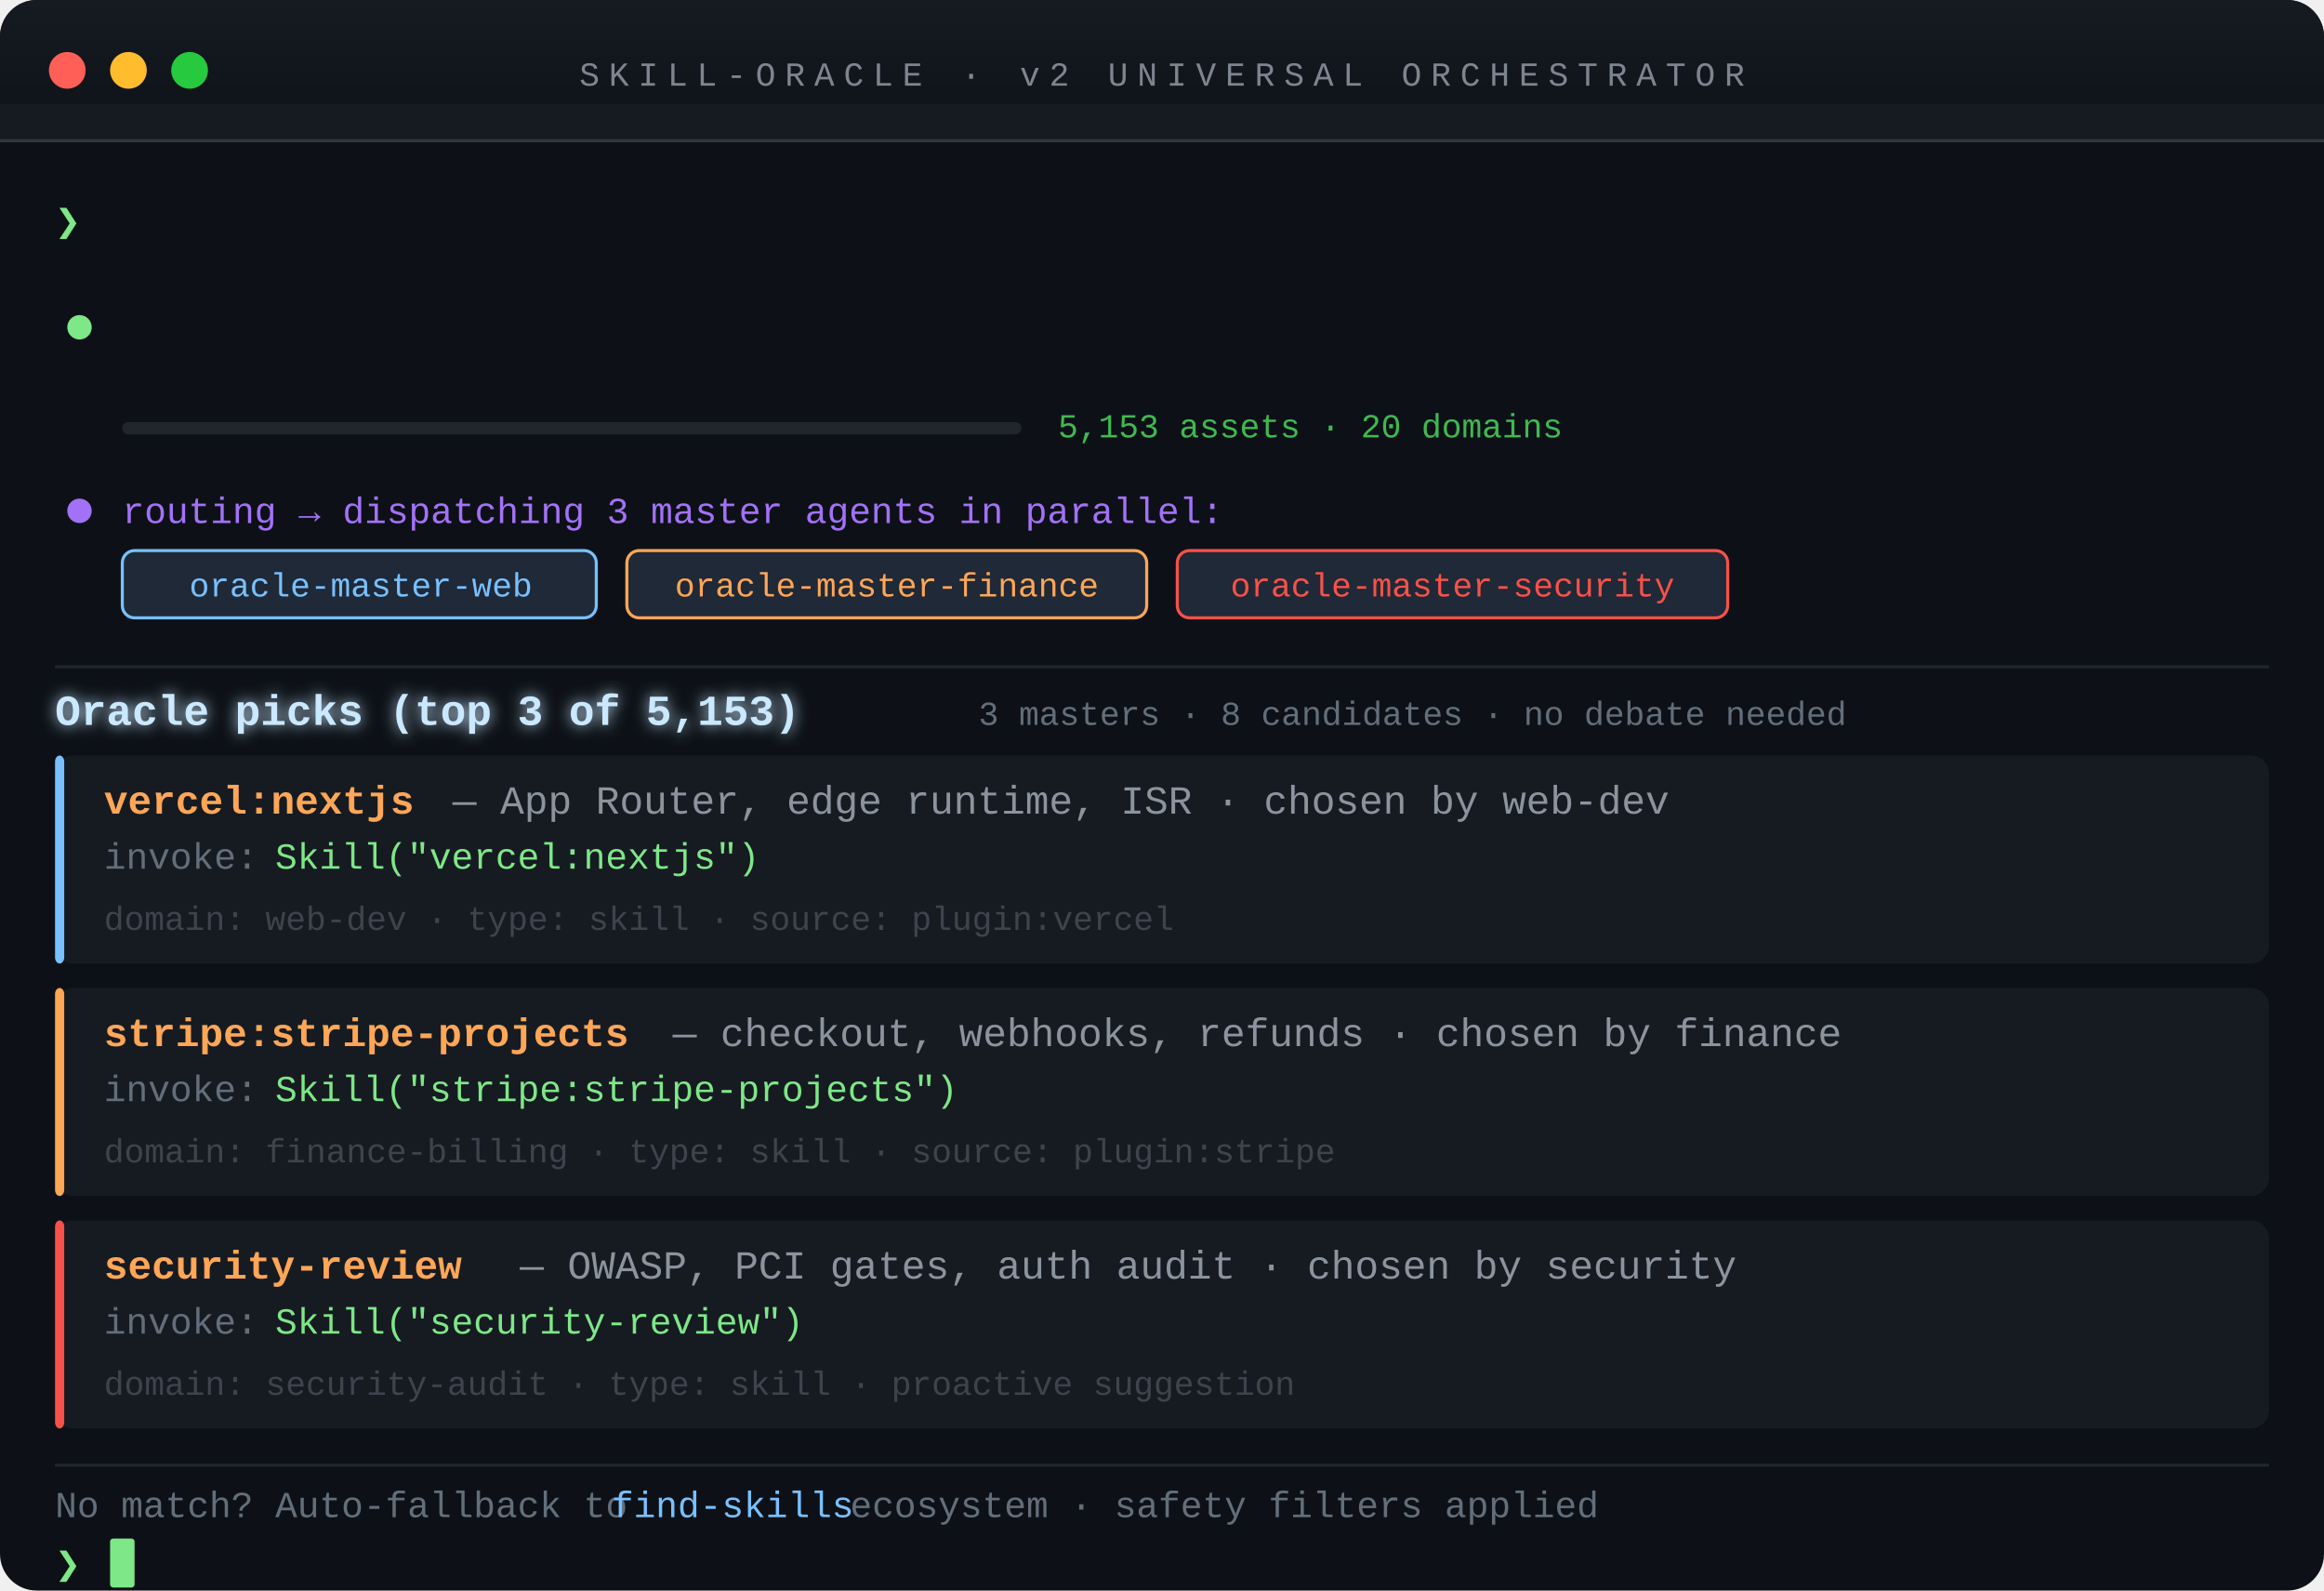
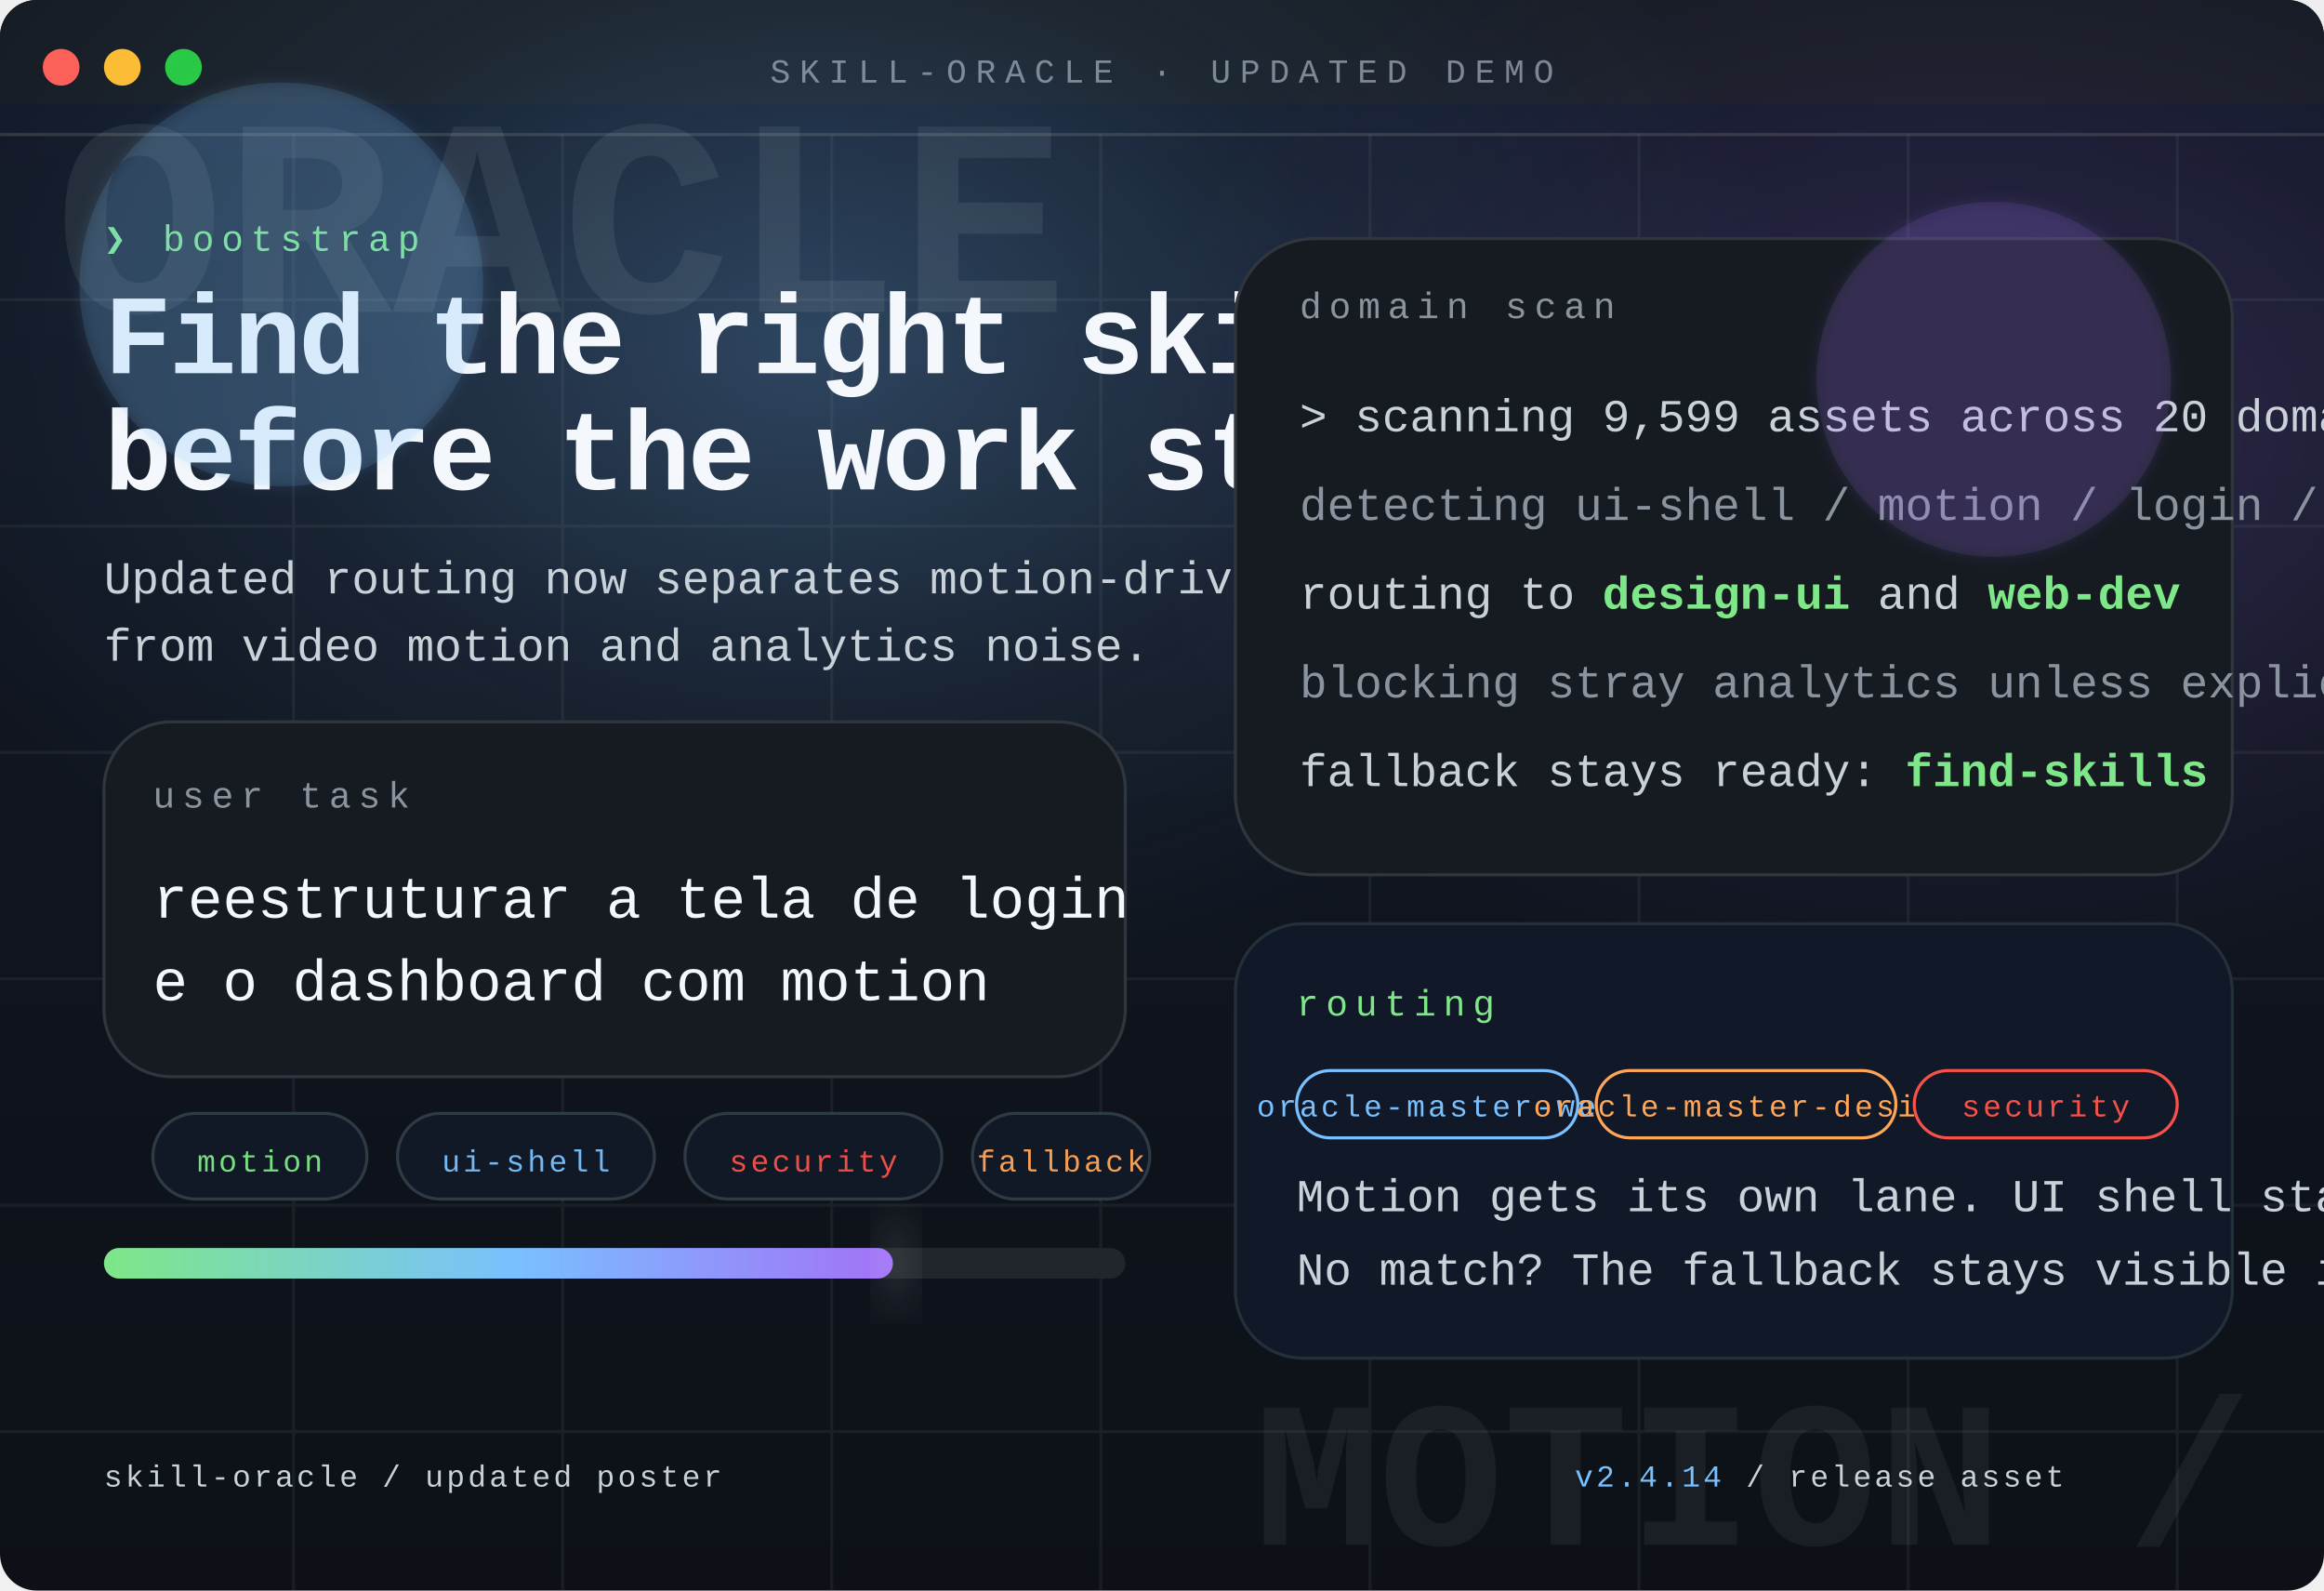
- <svg xmlns="http://www.w3.org/2000/svg" viewBox="0 0 760 520" width="760" height="520">
+ <svg xmlns="http://www.w3.org/2000/svg" viewBox="0 0 760 520" width="760" height="520" role="img" aria-label="skill-oracle demo poster">
  <defs>
-     <filter id="glow" x="-10%" y="-30%" width="120%" height="160%">
-       <feGaussianBlur stdDeviation="2.5" result="blur" />
+     <linearGradient id="bg" x1="0" y1="0" x2="0" y2="1">
+       <stop offset="0%" stop-color="#121826" />
+       <stop offset="100%" stop-color="#0d1117" />
+     </linearGradient>
+     <radialGradient id="glow-blue" cx="35%" cy="22%" r="42%">
+       <stop offset="0%" stop-color="#79c0ff" stop-opacity=".28" />
+       <stop offset="55%" stop-color="#79c0ff" stop-opacity=".08" />
+       <stop offset="100%" stop-color="#79c0ff" stop-opacity="0" />
+     </radialGradient>
+     <radialGradient id="glow-purple" cx="84%" cy="28%" r="36%">
+       <stop offset="0%" stop-color="#a371f7" stop-opacity=".22" />
+       <stop offset="65%" stop-color="#a371f7" stop-opacity=".06" />
+       <stop offset="100%" stop-color="#a371f7" stop-opacity="0" />
+     </radialGradient>
+     <linearGradient id="bar" x1="0" y1="0" x2="1" y2="0">
+       <stop offset="0%" stop-color="#7ee787" />
+       <stop offset="52%" stop-color="#79c0ff" />
+       <stop offset="100%" stop-color="#a371f7" />
+     </linearGradient>
+     <filter id="blur" x="-20%" y="-20%" width="140%" height="140%">
+       <feGaussianBlur stdDeviation="8" />
+     </filter>
+     <filter id="soft" x="-20%" y="-20%" width="140%" height="140%">
+       <feGaussianBlur stdDeviation="2.2" result="b" />
      <feMerge>
-         <feMergeNode in="blur" />
+         <feMergeNode in="b" />
        <feMergeNode in="SourceGraphic" />
      </feMerge>
    </filter>
-     <linearGradient id="bg-grad" x1="0" y1="0" x2="0" y2="1">
-       <stop offset="0%" stop-color="#161b22" />
-       <stop offset="100%" stop-color="#0d1117" />
-     </linearGradient>
+     <style>
+       .mono { font-family: "Courier New", Courier, monospace; }
+       .small { font-size: 11px; letter-spacing: 3px; }
+       .label { font-size: 12px; letter-spacing: 2.4px; text-transform: uppercase; }
+       .title { font-size: 37px; font-weight: 700; letter-spacing: -1px; }
+       .body { font-size: 15px; line-height: 1.45; }
+       .tiny { font-size: 10px; letter-spacing: 1px; }
+     </style>
  </defs>
-   <style>
-   .mn { font-family: 'Courier New', Courier, monospace; }
- 
-   .u0  { animation: u .3s  .2s both; }
-   .uScan { animation: u .3s 2.4s both; }
-   .uRoute { animation: u .3s 3.4s both; }
-   .u1  { animation: u .3s 4.5s both; }
-   .u2  { animation: u .3s 4.8s both; }
-   .u3  { animation: u .3s 5.0s both; }
-   .u4  { animation: u .3s 5.4s both; }
-   .u5  { animation: u .3s 5.6s both; }
-   .u6  { animation: u .3s 6.0s both; }
-   .u7  { animation: u .3s 6.2s both; }
-   .u8  { animation: u .3s 6.6s both; }
-   .u9  { animation: u .3s 6.9s both; }
-   @keyframes u { from{opacity:0;transform:translateY(7px)} to{opacity:1;transform:translateY(0)} }
- 
-   .pbar { animation: pbar 1.1s 2.6s ease-out both; }
-   @keyframes pbar { from{width:0} to{width:294px} }
- 
-   .flick { animation: flick 0.11s 2.6s 18 alternate ease-in-out both; opacity:0; }
-   @keyframes flick { from{opacity:0} to{opacity:0.5} }
- 
-   .pdot { animation: pdot .7s 2.6s 5; }
-   @keyframes pdot { 0%{opacity:1} 50%{opacity:.15} 100%{opacity:1} }
- 
-   .dpulse { animation: dpulse .8s 3.6s 3; }
-   @keyframes dpulse { 0%{opacity:1} 50%{opacity:.3} 100%{opacity:1} }
- 
-   .cur { animation: cur 1s 8.0s infinite; }
-   @keyframes cur { 0%,100%{opacity:1} 50%{opacity:0} }
- 
-   .p3 { animation: u .3s 7.8s both; }
- </style>
-   <rect width="760" height="520" fill="#0d1117" rx="12" />
-   <rect width="760" height="46" fill="url(#bg-grad)" rx="12" />
-   <rect y="34" width="760" height="12" fill="#161b22" />
-   <line x1="0" y1="46" x2="760" y2="46" stroke="#30363d" stroke-width="1" />
-   <circle cx="22" cy="23" r="6" fill="#ff5f56" />
-   <circle cx="42" cy="23" r="6" fill="#ffbd2e" />
-   <circle cx="62" cy="23" r="6" fill="#27c93f" />
-   <text x="380" y="28" class="mn" fill="#7d8590" font-size="11" text-anchor="middle" letter-spacing="3">SKILL-ORACLE · v2 UNIVERSAL ORCHESTRATOR</text>
-   <g class="u0">
-     <text x="18" y="77" class="mn" fill="#7ee787" font-size="14">❯</text>
-   </g>
-   <text x="36" y="77" class="mn" fill="#e6edf3" font-size="14">deploy a Next.js app with Stripe checkout and audit</text>
-   <rect x="36" y="60" width="760" height="23" fill="#0d1117">
-     <animate attributeName="x" from="36" to="800" dur="2s" begin="0.5s" fill="freeze" />
-   </rect>
-   <g class="uScan">
-     <circle cx="26" cy="107" r="4" fill="#7ee787" class="pdot" />
-     <text x="40" y="111" class="mn" fill="#8b949e" font-size="13">oracle  ·  scanning 5153 assets across 20 domains...</text>
-     <rect x="40" y="96" width="760" height="20" fill="#0d1117">
-       <animate attributeName="x" from="40" to="800" dur="0.7s" begin="2.6s" fill="freeze" />
-     </rect>
-     <text x="40" y="129" class="mn flick" fill="#3d444d" font-size="11">vercel · stripe · nextjs · gsd-ship · security-review · pci-dss · tdd · auth · webhook · klaviyo</text>
-     <rect x="40" y="138" width="294" height="4" fill="#21262d" rx="2" />
-     <rect x="40" y="138" height="4" fill="#238636" rx="2" class="pbar" />
-     <text x="346" y="143" class="mn" fill="#3fb950" font-size="11">5,153 assets · 20 domains</text>
-   </g>
-   <g class="uRoute">
-     <circle cx="26" cy="167" r="4" fill="#a371f7" class="dpulse" />
-     <text x="40" y="171" class="mn" fill="#a371f7" font-size="12">routing → dispatching 3 master agents in parallel:</text>
-     <g>
-       <rect x="40" y="180" width="155" height="22" fill="#1f2937" stroke="#79c0ff" stroke-width="1" rx="4" />
-       <text x="118" y="195" class="mn" fill="#79c0ff" font-size="11" text-anchor="middle">oracle-master-web</text>
-       <rect x="205" y="180" width="170" height="22" fill="#1f2937" stroke="#ffa657" stroke-width="1" rx="4" />
-       <text x="290" y="195" class="mn" fill="#ffa657" font-size="11" text-anchor="middle">oracle-master-finance</text>
-       <rect x="385" y="180" width="180" height="22" fill="#1f2937" stroke="#f85149" stroke-width="1" rx="4" />
-       <text x="475" y="195" class="mn" fill="#f85149" font-size="11" text-anchor="middle">oracle-master-security</text>
+   <rect width="760" height="520" fill="url(#bg)" rx="12" />
+   <rect width="760" height="44" fill="#161b22" rx="12" />
+   <rect y="34" width="760" height="10" fill="#111827" />
+   <line x1="0" y1="44" x2="760" y2="44" stroke="#30363d" stroke-width="1" />
+   <circle cx="20" cy="22" r="6" fill="#ff5f56" />
+   <circle cx="40" cy="22" r="6" fill="#ffbd2e" />
+   <circle cx="60" cy="22" r="6" fill="#27c93f" />
+   <text x="380" y="27" class="mono small" text-anchor="middle" fill="#7d8590">SKILL-ORACLE · UPDATED DEMO</text>
+   <rect x="0" y="0" width="760" height="520" fill="url(#glow-blue)" />
+   <rect x="0" y="0" width="760" height="520" fill="url(#glow-purple)" />
+   <g opacity=".10">
+     <g stroke="#8b949e" stroke-width="1">
+       <path d="M0 98H760M0 172H760M0 246H760M0 320H760M0 394H760M0 468H760" />
+       <path d="M96 44V520M184 44V520M272 44V520M360 44V520M448 44V520M536 44V520M624 44V520M712 44V520" />
    </g>
  </g>
-   <g class="u1">
-     <line x1="18" y1="218" x2="742" y2="218" stroke="#21262d" stroke-width="1" />
+   <text x="18" y="102" class="mono" font-size="92" font-weight="700" fill="#e6edf3" opacity=".08">ORACLE</text>
+   <text x="410" y="505" class="mono" font-size="68" font-weight="700" fill="#e6edf3" opacity=".06">MOTION / UI SHELL</text>
+   <g>
+     <text x="34" y="82" class="mono label" fill="#7ee787">❯ bootstrap</text>
+     <text x="34" y="122" class="mono title" fill="#f4f7fb">Find the right skill</text>
+     <text x="34" y="160" class="mono title" fill="#f4f7fb">before the work starts.</text>
+     <text x="34" y="194" class="mono body" fill="#c9d1d9">Updated routing now separates motion-driven UI shells</text>
+     <text x="34" y="216" class="mono body" fill="#c9d1d9">from video motion and analytics noise.</text>
+     <rect x="34" y="236" width="334" height="116" rx="22" fill="#161b22" stroke="#30363d" />
+     <text x="50" y="264" class="mono label" fill="#8b949e">user task</text>
+     <text x="50" y="300" class="mono" font-size="19" fill="#f4f7fb">reestruturar a tela de login</text>
+     <text x="50" y="327" class="mono" font-size="19" fill="#f4f7fb">e o dashboard com motion</text>
+     <g opacity=".95">
+       <rect x="50" y="364" width="70" height="28" rx="14" fill="#111827" stroke="#2f3d47" />
+       <text x="85" y="383" class="mono tiny" text-anchor="middle" fill="#7ee787">motion</text>
+       <rect x="130" y="364" width="84" height="28" rx="14" fill="#111827" stroke="#2f3d47" />
+       <text x="172" y="383" class="mono tiny" text-anchor="middle" fill="#79c0ff">ui-shell</text>
+       <rect x="224" y="364" width="84" height="28" rx="14" fill="#111827" stroke="#2f3d47" />
+       <text x="266" y="383" class="mono tiny" text-anchor="middle" fill="#f85149">security</text>
+       <rect x="318" y="364" width="58" height="28" rx="14" fill="#111827" stroke="#2f3d47" />
+       <text x="347" y="383" class="mono tiny" text-anchor="middle" fill="#ffa657">fallback</text>
+     </g>
+     <rect x="34" y="408" width="334" height="10" rx="5" fill="#21262d" />
+     <rect x="34" y="408" width="258" height="10" rx="5" fill="url(#bar)" />
+     <rect x="287" y="399" width="12" height="28" rx="6" fill="#ffffff" opacity=".15" filter="url(#blur)" />
  </g>
-   <g class="u1">
-     <text x="18" y="237" class="mn" fill="#cae8ff" font-size="14" font-weight="bold" filter="url(#glow)">Oracle picks (top 3 of 5,153)</text>
-     <text x="320" y="237" class="mn" fill="#636e7b" font-size="11">3 masters · 8 candidates · no debate needed</text>
+   <g>
+     <rect x="404" y="78" width="326" height="208" rx="26" fill="#161b22" stroke="#30363d" />
+     <text x="425" y="104" class="mono label" fill="#8b949e">domain scan</text>
+     <text x="425" y="141" class="mono body" fill="#c9d1d9">&gt; scanning 9,599 assets across 20 domains...</text>
+     <text x="425" y="170" class="mono body" fill="#8b949e">detecting ui-shell / motion / login / dashboard intent</text>
+     <text x="425" y="199" class="mono body" fill="#c9d1d9">routing to <tspan fill="#7ee787" font-weight="700">design-ui</tspan> and <tspan fill="#7ee787" font-weight="700">web-dev</tspan>
+     </text>
+     <text x="425" y="228" class="mono body" fill="#8b949e">blocking stray analytics unless explicit signals appear</text>
+     <text x="425" y="257" class="mono body" fill="#c9d1d9">fallback stays ready: <tspan fill="#7ee787" font-weight="700">find-skills</tspan>
+     </text>
  </g>
-   <g class="u2">
-     <rect x="18" y="247" width="724" height="68" fill="#161b22" rx="6" />
-     <rect x="18" y="247" width="3" height="68" fill="#79c0ff" rx="2" />
+   <g>
+     <rect x="404" y="302" width="326" height="142" rx="22" fill="#111827" stroke="#23303a" />
+     <text x="424" y="332" class="mono label" fill="#7ee787">routing</text>
+     <rect x="424" y="350" width="92" height="22" rx="11" fill="#111827" stroke="#79c0ff" />
+     <text x="470" y="365" class="mono tiny" text-anchor="middle" fill="#79c0ff">oracle-master-web</text>
+     <rect x="522" y="350" width="98" height="22" rx="11" fill="#111827" stroke="#ffa657" />
+     <text x="571" y="365" class="mono tiny" text-anchor="middle" fill="#ffa657">oracle-master-design</text>
+     <rect x="626" y="350" width="86" height="22" rx="11" fill="#111827" stroke="#f85149" />
+     <text x="669" y="365" class="mono tiny" text-anchor="middle" fill="#f85149">security</text>
+     <text x="424" y="396" class="mono body" fill="#c9d1d9">Motion gets its own lane. UI shell stays on design and web.</text>
+     <text x="424" y="420" class="mono body" fill="#c9d1d9">No match? The fallback stays visible instead of pretending.</text>
  </g>
-   <g class="u3">
-     <text x="34" y="266" class="mn" fill="#ffa657" font-size="13" font-weight="bold">vercel:nextjs</text>
-     <text x="148" y="266" class="mn" fill="#8b949e" font-size="13">  —  App Router, edge runtime, ISR · chosen by web-dev</text>
-     <text x="34" y="284" class="mn" fill="#636e7b" font-size="12">invoke: </text>
-     <text x="90" y="284" class="mn" fill="#7ee787" font-size="12">Skill("vercel:nextjs")</text>
-     <text x="34" y="304" class="mn" fill="#3d444d" font-size="11">domain: web-dev  ·  type: skill  ·  source: plugin:vercel</text>
+   <g filter="url(#soft)">
+     <circle cx="92" cy="93" r="66" fill="#79c0ff" opacity=".13" />
+     <circle cx="652" cy="124" r="58" fill="#a371f7" opacity=".12" />
  </g>
-   <g class="u4">
-     <rect x="18" y="323" width="724" height="68" fill="#161b22" rx="6" />
-     <rect x="18" y="323" width="3" height="68" fill="#ffa657" rx="2" />
-   </g>
-   <g class="u5">
-     <text x="34" y="342" class="mn" fill="#ffa657" font-size="13" font-weight="bold">stripe:stripe-projects</text>
-     <text x="220" y="342" class="mn" fill="#8b949e" font-size="13">  —  checkout, webhooks, refunds · chosen by finance</text>
-     <text x="34" y="360" class="mn" fill="#636e7b" font-size="12">invoke: </text>
-     <text x="90" y="360" class="mn" fill="#7ee787" font-size="12">Skill("stripe:stripe-projects")</text>
-     <text x="34" y="380" class="mn" fill="#3d444d" font-size="11">domain: finance-billing  ·  type: skill  ·  source: plugin:stripe</text>
-   </g>
-   <g class="u6">
-     <rect x="18" y="399" width="724" height="68" fill="#161b22" rx="6" />
-     <rect x="18" y="399" width="3" height="68" fill="#f85149" rx="2" />
-   </g>
-   <g class="u7">
-     <text x="34" y="418" class="mn" fill="#ffa657" font-size="13" font-weight="bold">security-review</text>
-     <text x="170" y="418" class="mn" fill="#8b949e" font-size="13">  —  OWASP, PCI gates, auth audit · chosen by security</text>
-     <text x="34" y="436" class="mn" fill="#636e7b" font-size="12">invoke: </text>
-     <text x="90" y="436" class="mn" fill="#7ee787" font-size="12">Skill("security-review")</text>
-     <text x="34" y="456" class="mn" fill="#3d444d" font-size="11">domain: security-audit  ·  type: skill  ·  proactive suggestion</text>
-   </g>
-   <g class="u8">
-     <line x1="18" y1="479" x2="742" y2="479" stroke="#21262d" stroke-width="1" />
-   </g>
-   <g class="u9">
-     <text x="18" y="496" class="mn" fill="#636e7b" font-size="12">No match? Auto-fallback to </text>
-     <text x="200" y="496" class="mn" fill="#79c0ff" font-size="12">find-skills</text>
-     <text x="278" y="496" class="mn" fill="#636e7b" font-size="12"> ecosystem · safety filters applied</text>
-   </g>
-   <g class="p3">
-     <text x="18" y="516" class="mn" fill="#7ee787" font-size="14">❯</text>
-     <rect x="36" y="503" width="8" height="16" fill="#7ee787" rx="1" class="cur" />
+   <g>
+     <text x="34" y="486" class="mono tiny" fill="#c9d1d9">skill-oracle / updated poster</text>
+     <text x="515" y="486" class="mono tiny" fill="#79c0ff">v2.4.14</text>
+     <text x="571" y="486" class="mono tiny" fill="#c9d1d9">/ release asset</text>
  </g>
</svg>
